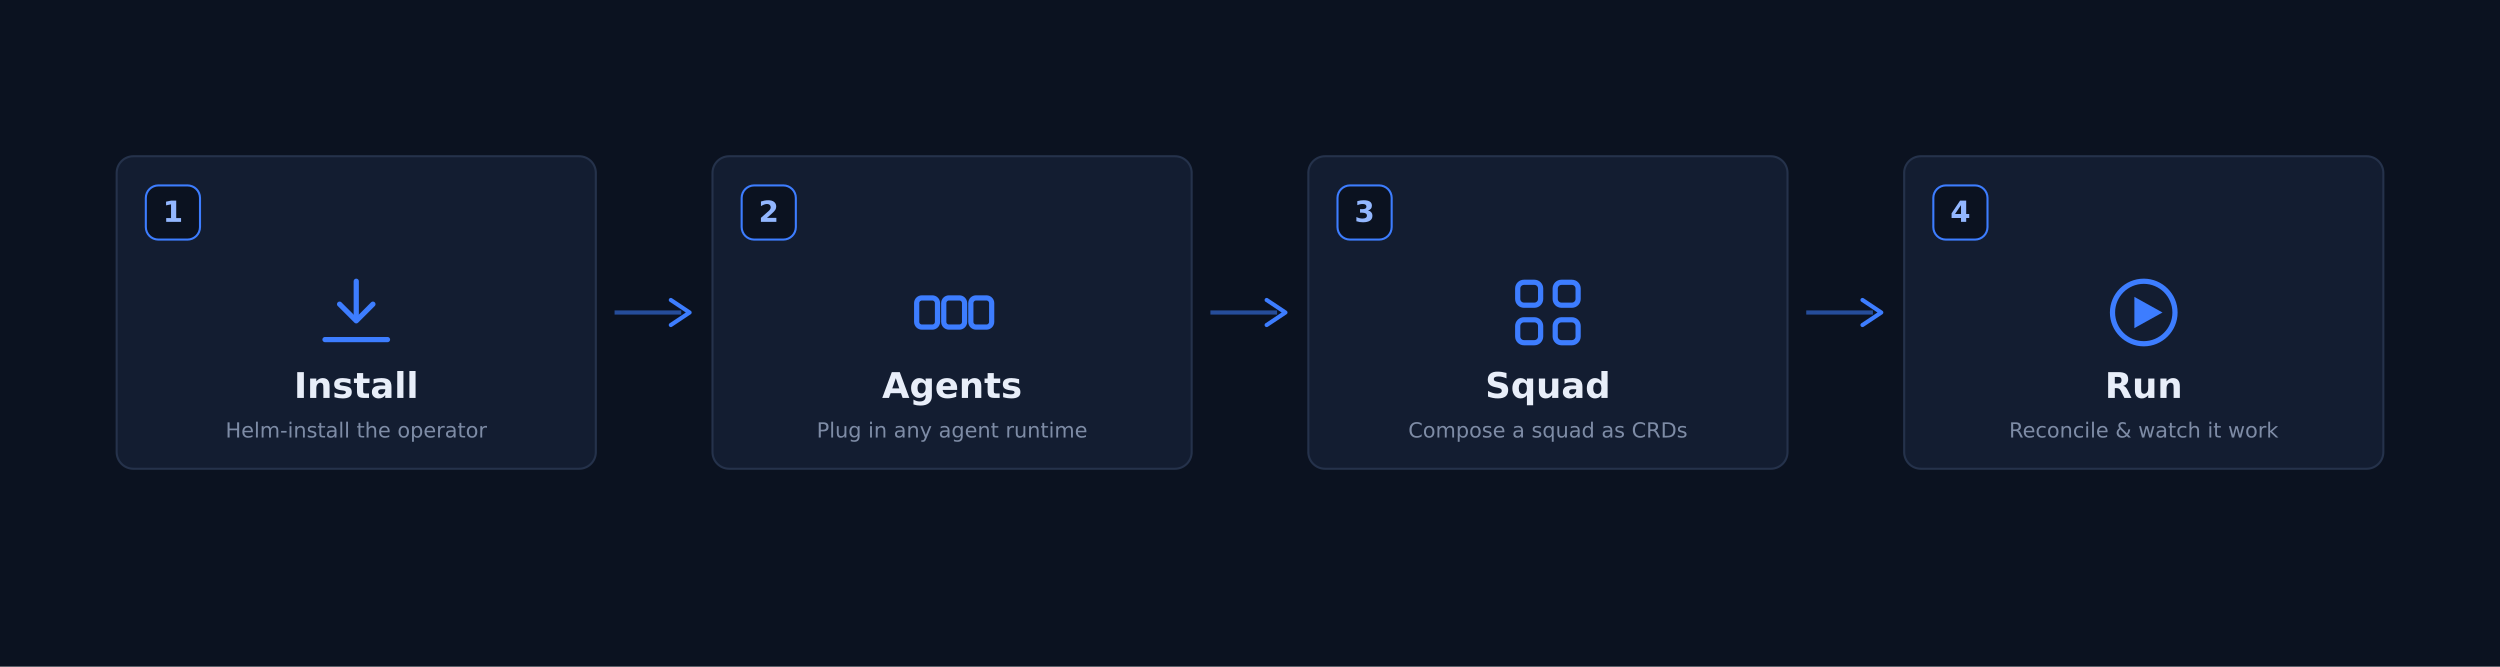
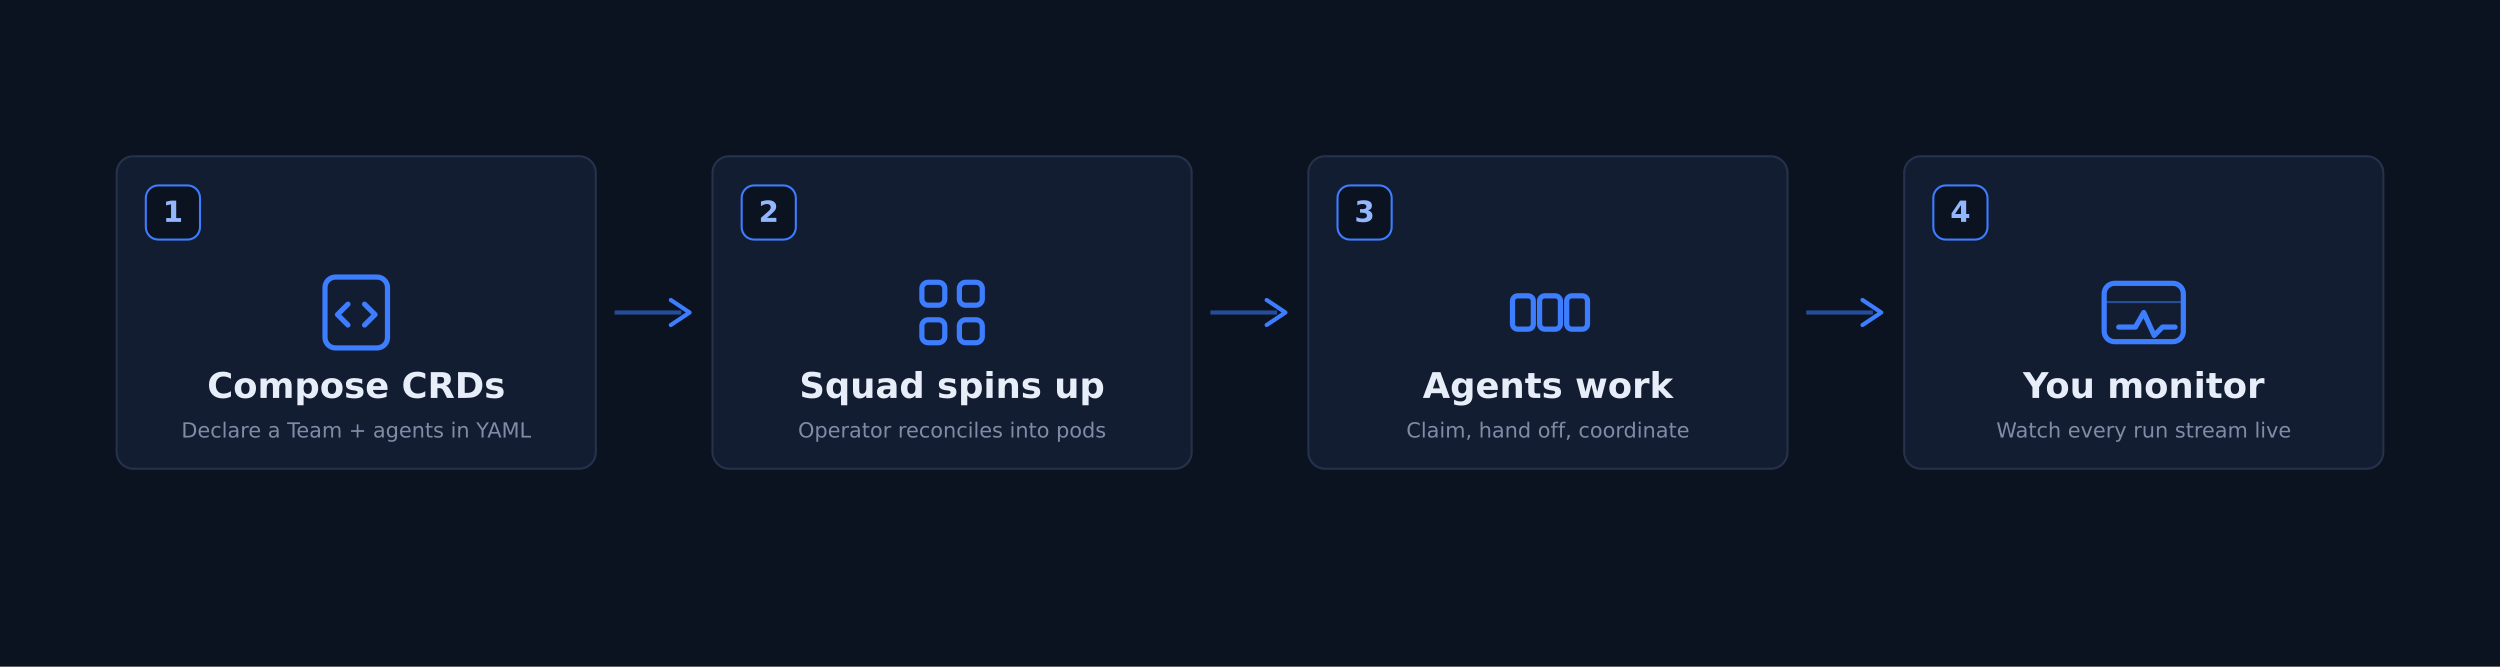
<svg xmlns="http://www.w3.org/2000/svg" width="2400" height="640" viewBox="0 0 2400 640">
  <defs>
    <linearGradient id="ringTop" x1="0" y1="0" x2="0" y2="1">
      <stop offset="0" stop-color="#93B7FF" />
      <stop offset="1" stop-color="#3D7DFF" />
    </linearGradient>
    <linearGradient id="ringBot" x1="0" y1="0" x2="0" y2="1">
      <stop offset="0" stop-color="#3D7DFF" />
      <stop offset="1" stop-color="#2E4E8C" />
    </linearGradient>
    <radialGradient id="glow" cx="0.5" cy="0.5" r="0.5">
-       <stop offset="0" stop-color="#3D7DFF" stop-opacity="0.28" />
-       <stop offset="0.55" stop-color="#3D7DFF" stop-opacity="0.08" />
+       <stop offset="0" stop-color="#3D7DFF" stop-opacity="0.30" />
+       <stop offset="0.55" stop-color="#3D7DFF" stop-opacity="0.09" />
+       <stop offset="1" stop-color="#3D7DFF" stop-opacity="0" />
+     </radialGradient>
+     <radialGradient id="glow2" cx="0.5" cy="0.5" r="0.5">
+       <stop offset="0" stop-color="#93B7FF" stop-opacity="0.16" />
+       <stop offset="0.6" stop-color="#3D7DFF" stop-opacity="0.05" />
+       <stop offset="1" stop-color="#3D7DFF" stop-opacity="0" />
+     </radialGradient>
+     <radialGradient id="nodeGlow" cx="0.5" cy="0.5" r="0.5">
+       <stop offset="0" stop-color="#3D7DFF" stop-opacity="0.55" />
      <stop offset="1" stop-color="#3D7DFF" stop-opacity="0" />
    </radialGradient>
  </defs>
  <rect width="2400" height="640" fill="#0B1220" />
  <line x1="590.0" y1="300.0" x2="654.0" y2="300.0" stroke="#3D7DFF" stroke-opacity="0.55" stroke-width="4" />
  <path d="M644.0 288.0 L662.0 300.0 L644.0 312.0" fill="none" stroke="#3D7DFF" stroke-width="4" stroke-linecap="round" stroke-linejoin="round" />
  <rect x="112.0" y="150" width="460" height="300" rx="16" fill="#131D31" stroke="#25324B" stroke-width="2" />
  <rect x="140.0" y="178" width="52" height="52" rx="12" fill="#0B1220" stroke="#3D7DFF" stroke-width="2" />
  <text x="166.0" y="213" font-family="DejaVu Sans" font-size="28" font-weight="bold" fill="#93B7FF" text-anchor="middle">1</text>
-   <path d="M342.0 270 V306" stroke="#3D7DFF" stroke-width="5" fill="none" stroke-linecap="round" />
-   <path d="M326.0 292 L342.0 308 L358.0 292" stroke="#3D7DFF" stroke-width="5" fill="none" stroke-linecap="round" stroke-linejoin="round" />
-   <path d="M312.0 326 H372.0" stroke="#3D7DFF" stroke-width="5" fill="none" stroke-linecap="round" />
-   <text x="342.0" y="382" font-family="DejaVu Sans" font-size="34" font-weight="bold" fill="#E8EEF9" text-anchor="middle">Install</text>
-   <text x="342.0" y="420" font-family="DejaVu Sans" font-size="20" fill="#7E8CA6" text-anchor="middle">Helm-install the operator</text>
+   <rect x="312.0" y="266" width="60" height="68" rx="10" fill="none" stroke="#3D7DFF" stroke-width="5" />
+   <path d="M334.0 292 L324.0 302 L334.0 312" fill="none" stroke="#3D7DFF" stroke-width="5" stroke-linecap="round" stroke-linejoin="round" />
+   <path d="M350.0 292 L360.0 302 L350.0 312" fill="none" stroke="#3D7DFF" stroke-width="5" stroke-linecap="round" stroke-linejoin="round" />
+   <text x="342.0" y="382" font-family="DejaVu Sans" font-size="34" font-weight="bold" fill="#E8EEF9" text-anchor="middle">Compose CRDs</text>
+   <text x="342.0" y="420" font-family="DejaVu Sans" font-size="20" fill="#7E8CA6" text-anchor="middle">Declare a Team + agents in YAML</text>
  <line x1="1162.0" y1="300.0" x2="1226.0" y2="300.0" stroke="#3D7DFF" stroke-opacity="0.55" stroke-width="4" />
  <path d="M1216.0 288.0 L1234.0 300.0 L1216.0 312.0" fill="none" stroke="#3D7DFF" stroke-width="4" stroke-linecap="round" stroke-linejoin="round" />
  <rect x="684.0" y="150" width="460" height="300" rx="16" fill="#131D31" stroke="#25324B" stroke-width="2" />
  <rect x="712.0" y="178" width="52" height="52" rx="12" fill="#0B1220" stroke="#3D7DFF" stroke-width="2" />
  <text x="738.0" y="213" font-family="DejaVu Sans" font-size="28" font-weight="bold" fill="#93B7FF" text-anchor="middle">2</text>
-   <rect x="880.0" y="286" width="20" height="28" rx="5" fill="none" stroke="#3D7DFF" stroke-width="5" />
-   <rect x="906.0" y="286" width="20" height="28" rx="5" fill="none" stroke="#3D7DFF" stroke-width="5" />
-   <rect x="932.0" y="286" width="20" height="28" rx="5" fill="none" stroke="#3D7DFF" stroke-width="5" />
-   <text x="914.0" y="382" font-family="DejaVu Sans" font-size="34" font-weight="bold" fill="#E8EEF9" text-anchor="middle">Agents</text>
-   <text x="914.0" y="420" font-family="DejaVu Sans" font-size="20" fill="#7E8CA6" text-anchor="middle">Plug in any agent runtime</text>
+   <rect x="885.0" y="271" width="22" height="22" rx="6" fill="none" stroke="#3D7DFF" stroke-width="5" />
+   <rect x="921.0" y="271" width="22" height="22" rx="6" fill="none" stroke="#3D7DFF" stroke-width="5" />
+   <rect x="885.0" y="307" width="22" height="22" rx="6" fill="none" stroke="#3D7DFF" stroke-width="5" />
+   <rect x="921.0" y="307" width="22" height="22" rx="6" fill="none" stroke="#3D7DFF" stroke-width="5" />
+   <text x="914.0" y="382" font-family="DejaVu Sans" font-size="34" font-weight="bold" fill="#E8EEF9" text-anchor="middle">Squad spins up</text>
+   <text x="914.0" y="420" font-family="DejaVu Sans" font-size="20" fill="#7E8CA6" text-anchor="middle">Operator reconciles into pods</text>
  <line x1="1734.0" y1="300.0" x2="1798.0" y2="300.0" stroke="#3D7DFF" stroke-opacity="0.55" stroke-width="4" />
  <path d="M1788.0 288.0 L1806.0 300.0 L1788.0 312.0" fill="none" stroke="#3D7DFF" stroke-width="4" stroke-linecap="round" stroke-linejoin="round" />
  <rect x="1256.0" y="150" width="460" height="300" rx="16" fill="#131D31" stroke="#25324B" stroke-width="2" />
  <rect x="1284.0" y="178" width="52" height="52" rx="12" fill="#0B1220" stroke="#3D7DFF" stroke-width="2" />
  <text x="1310.0" y="213" font-family="DejaVu Sans" font-size="28" font-weight="bold" fill="#93B7FF" text-anchor="middle">3</text>
-   <rect x="1457.0" y="271" width="22" height="22" rx="6" fill="none" stroke="#3D7DFF" stroke-width="5" />
-   <rect x="1493.0" y="271" width="22" height="22" rx="6" fill="none" stroke="#3D7DFF" stroke-width="5" />
-   <rect x="1457.0" y="307" width="22" height="22" rx="6" fill="none" stroke="#3D7DFF" stroke-width="5" />
-   <rect x="1493.0" y="307" width="22" height="22" rx="6" fill="none" stroke="#3D7DFF" stroke-width="5" />
-   <text x="1486.0" y="382" font-family="DejaVu Sans" font-size="34" font-weight="bold" fill="#E8EEF9" text-anchor="middle">Squad</text>
-   <text x="1486.0" y="420" font-family="DejaVu Sans" font-size="20" fill="#7E8CA6" text-anchor="middle">Compose a squad as CRDs</text>
+   <rect x="1452.0" y="284" width="20" height="32" rx="5" fill="none" stroke="#3D7DFF" stroke-width="5" />
+   <rect x="1478.0" y="284" width="20" height="32" rx="5" fill="none" stroke="#3D7DFF" stroke-width="5" />
+   <rect x="1504.0" y="284" width="20" height="32" rx="5" fill="none" stroke="#3D7DFF" stroke-width="5" />
+   <text x="1486.0" y="382" font-family="DejaVu Sans" font-size="34" font-weight="bold" fill="#E8EEF9" text-anchor="middle">Agents work</text>
+   <text x="1486.0" y="420" font-family="DejaVu Sans" font-size="20" fill="#7E8CA6" text-anchor="middle">Claim, hand off, coordinate</text>
  <rect x="1828.0" y="150" width="460" height="300" rx="16" fill="#131D31" stroke="#25324B" stroke-width="2" />
  <rect x="1856.0" y="178" width="52" height="52" rx="12" fill="#0B1220" stroke="#3D7DFF" stroke-width="2" />
  <text x="1882.0" y="213" font-family="DejaVu Sans" font-size="28" font-weight="bold" fill="#93B7FF" text-anchor="middle">4</text>
-   <circle cx="2058.0" cy="300" r="30" fill="none" stroke="#3D7DFF" stroke-width="5" />
-   <path d="M2049.0 285 L2076.0 300 L2049.0 315 Z" fill="#3D7DFF" />
-   <text x="2058.0" y="382" font-family="DejaVu Sans" font-size="34" font-weight="bold" fill="#E8EEF9" text-anchor="middle">Run</text>
-   <text x="2058.0" y="420" font-family="DejaVu Sans" font-size="20" fill="#7E8CA6" text-anchor="middle">Reconcile &amp; watch it work</text>
+   <rect x="2020.0" y="272" width="76" height="56" rx="10" fill="none" stroke="#3D7DFF" stroke-width="5" />
+   <path d="M2020.0 290 H2096.0" stroke="#3D7DFF" stroke-width="2" stroke-opacity="0.5" />
+   <path d="M2034.0 314 L2050.0 314 L2058.0 300 L2068.0 322 L2076.0 314 L2088.0 314" fill="none" stroke="#3D7DFF" stroke-width="5" stroke-linecap="round" stroke-linejoin="round" />
+   <text x="2058.0" y="382" font-family="DejaVu Sans" font-size="34" font-weight="bold" fill="#E8EEF9" text-anchor="middle">You monitor</text>
+   <text x="2058.0" y="420" font-family="DejaVu Sans" font-size="20" fill="#7E8CA6" text-anchor="middle">Watch every run stream live</text>
</svg>
